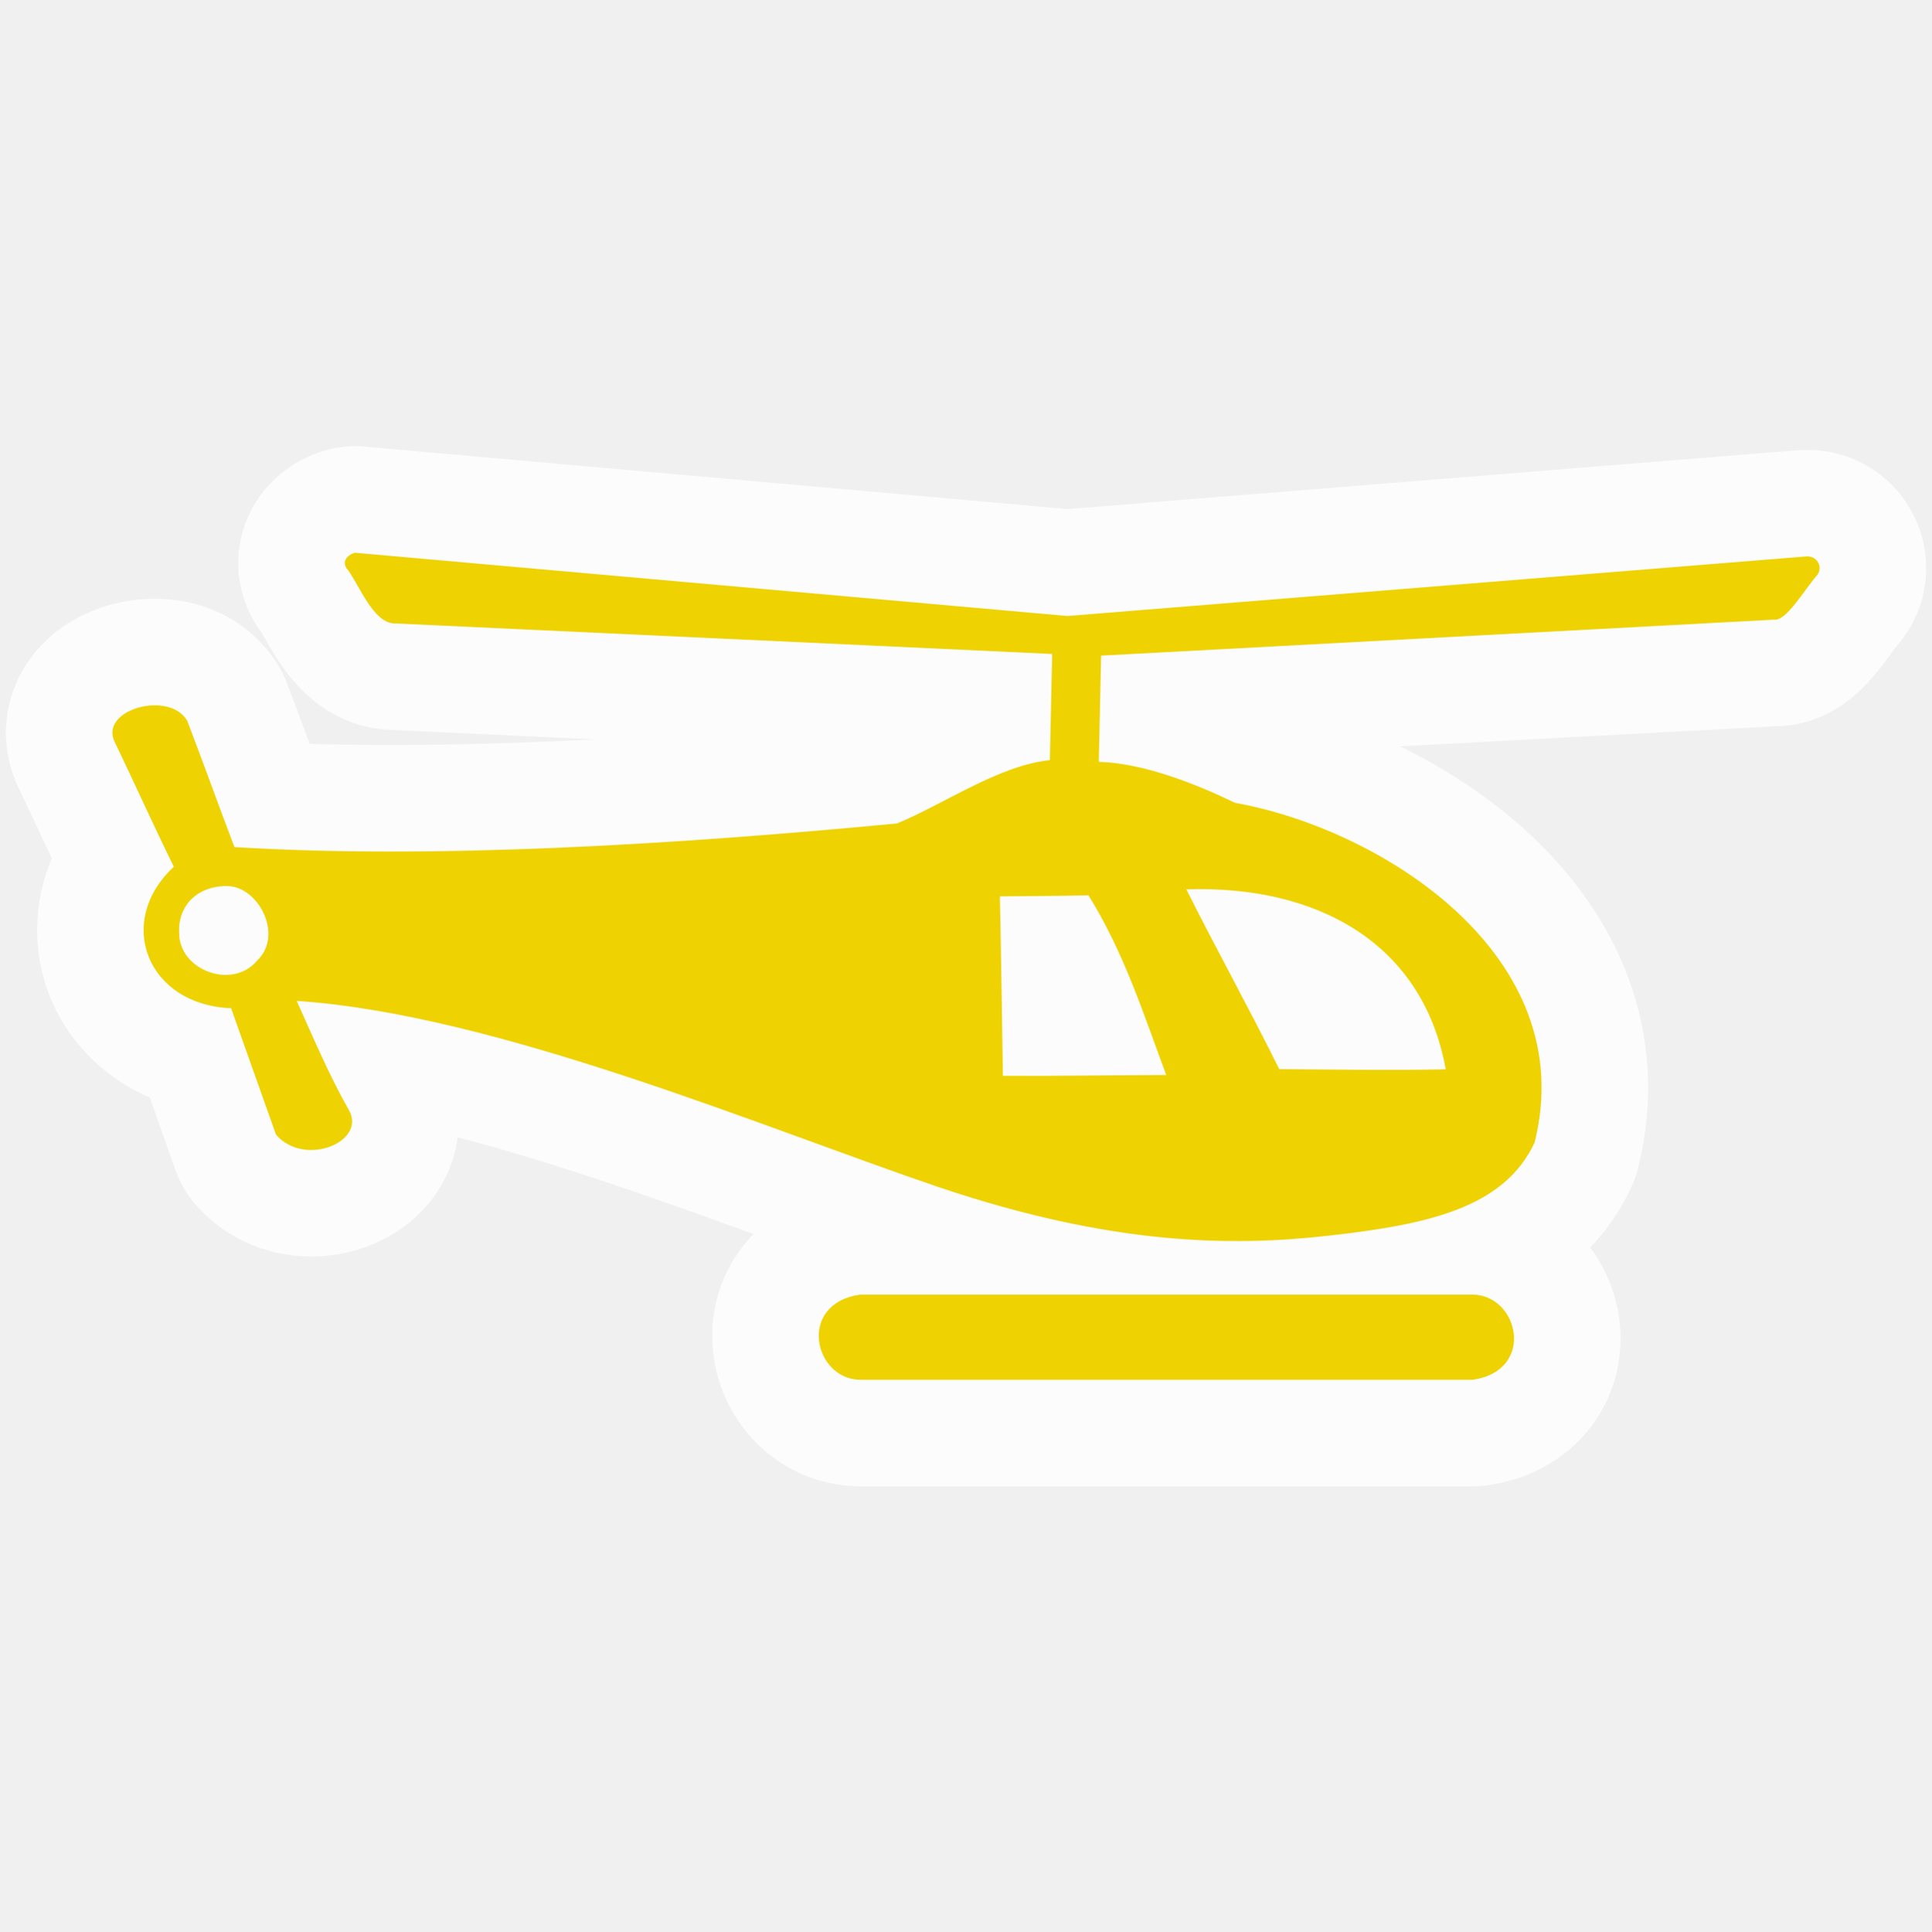
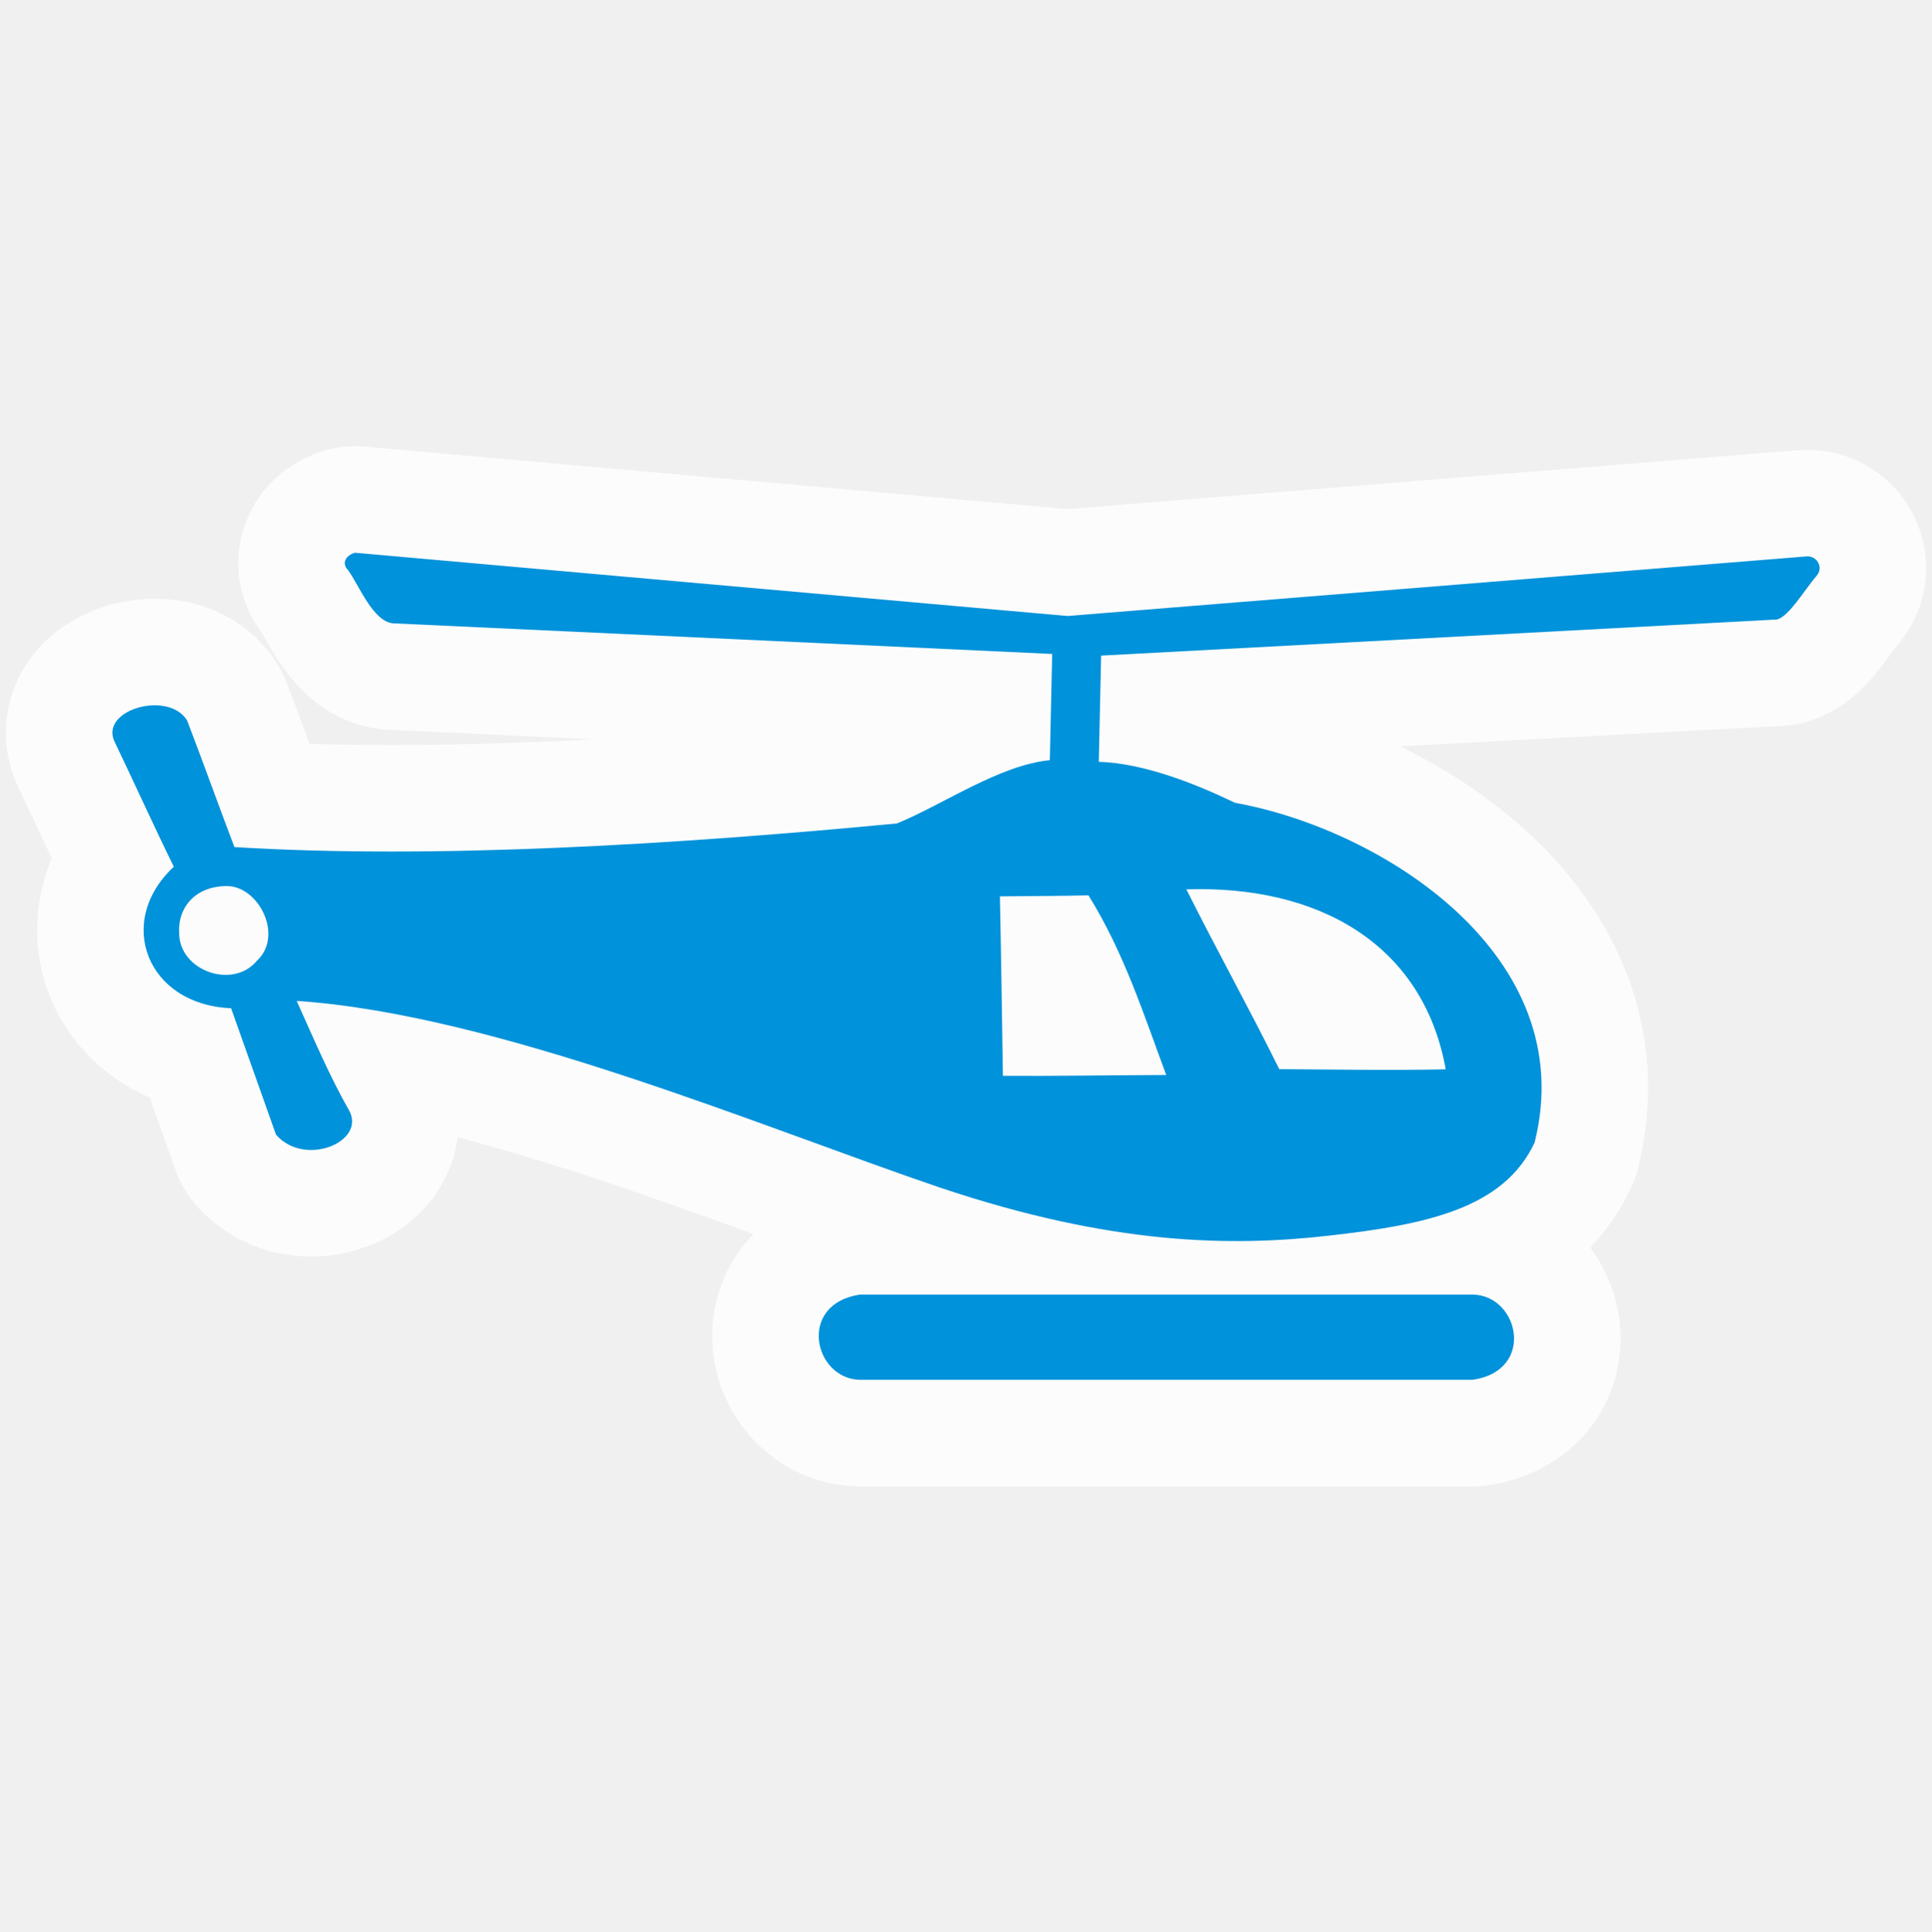
<svg xmlns="http://www.w3.org/2000/svg" version="1.0" width="580" height="580">
  <path white-space="normal" isolation="auto" mix-blend-mode="normal" d="m 118,187.2 198,9.2 -0.7,31.9 c -15.2,1.5 -32,13.3 -45.9,19 -66,6.3 -139,10.8 -199,7.1 -4.8,-12.6 -9.4,-25.5 -14.2,-38 -5.4,-9 -25.7,-3.5 -22,5.9 6,12.5 11.9,25.6 18,38 -17.8,16.6 -8,41.5 17.2,42.5 l 13.5,38 c 8.6,9.8 27,2.2 22,-7.2 -5.9,-10.3 -10.7,-21.7 -15.8,-33 60,4 140,38 193,56 52,17.5 88,17.8 117,14.5 29.4,-3.3 52.6,-8.2 61.8,-28 14,-56 -45.6,-94 -90,-102 -11,-5.3 -27,-11.9 -40.9,-12.3 l 0.7,-31.9 202,-10.8 c 3.7,0.6 9,-8.7 12.9,-13.2 2.1,-2.4 0.2,-6 -3,-5.8 l -222,17.9 -214,-19 c -2.8,0.8 -4.1,3.2 -2.05,5.25 3.35,4.65 7.45,15.35 13.45,15.95 z M 53.8,280 c -0.4,-7.2 4.6,-13.8 14.2,-13.9 9.6,-0.1 17.3,14.8 9.2,22.4 -7.4,8.9 -23.6,2.9 -23.4,-8.5 z m 330.4,41.1 c -9.1,-18.4 -18.9,-36 -27.9,-54 39,-1.3 71,15.9 77.9,54.05 -17.3,0.35 -33,0.05 -50,-0.05 z m -83,2 c -0.2,-13.3 -0.6,-40.5 -0.9,-53.9 8.7,-0.1 17.9,-0.1 26.6,-0.3 10.7,17.2 16.6,35.8 23.35,53.95 -15.75,0.05 -34.05,0.35 -49.05,0.25 z m -42.9,65.7 c -19,2.8 -13.9,25.4 0,25.6 l 184,0 c 19,-2.8 13.9,-25.4 0,-25.6 z" id="path4138" solid-color="#000000" opacity="0.8" color-interpolation-filters="linearRGB" filter-gaussianBlur-deviation="0" color="#000000" image-rendering="auto" color-rendering="auto" stroke-width="64" color-interpolation="sRGB" solid-opacity="1" fill="none" stroke-linejoin="round" filter-blend-mode="normal" stroke="#ffffff" shape-rendering="auto" />
-   <path id="path4290" d="m 118,187.2 198,9.2 -0.7,31.9 c -15.2,1.5 -32,13.3 -45.9,19 -66,6.3 -139,10.8 -199,7.1 -4.8,-12.6 -9.4,-25.5 -14.2,-38 -5.4,-9 -25.7,-3.5 -22,5.9 6,12.5 11.9,25.6 18,38 -17.8,16.6 -8,41.5 17.2,42.5 l 13.5,38 c 8.6,9.8 27,2.2 22,-7.2 -5.9,-10.3 -10.7,-21.7 -15.8,-33 60,4 140,38 193,56 52,17.5 88,17.8 117,14.5 29.4,-3.3 52.6,-8.2 61.8,-28 14,-56 -45.6,-94 -90,-102 -11,-5.3 -27,-11.9 -40.9,-12.3 l 0.7,-31.9 202,-10.8 c 3.7,0.6 9,-8.7 12.9,-13.2 2.1,-2.4 0.2,-6 -3,-5.8 l -222,17.9 -214,-19 c -2.8,0.8 -4.1,3.2 -2.05,5.25 3.35,4.65 7.45,15.35 13.45,15.95 z M 53.8,280 c -0.4,-7.2 4.6,-13.8 14.2,-13.9 9.6,-0.1 17.3,14.8 9.2,22.4 -7.4,8.9 -23.6,2.9 -23.4,-8.5 z m 330.4,41.1 c -9.1,-18.4 -18.9,-36 -27.9,-54 39,-1.3 71,15.9 77.9,54.05 -17.3,0.35 -33,0.05 -50,-0.05 z m -83,2 c -0.2,-13.3 -0.6,-40.5 -0.9,-53.9 8.7,-0.1 17.9,-0.1 26.6,-0.3 10.7,17.2 16.6,35.8 23.35,53.95 -15.75,0.05 -34.05,0.35 -49.05,0.25 z m -42.9,65.7 c -19,2.8 -13.9,25.4 0,25.6 l 184,0 c 19,-2.8 13.9,-25.4 0,-25.6 z" mix-blend-mode="normal" isolation="auto" white-space="normal" fill="#eed202" color-rendering="auto" solid-opacity="1" color-interpolation-filters="linearRGB" shape-rendering="auto" image-rendering="auto" color-interpolation="sRGB" color="#000000" solid-color="#000000" />
+   <path id="path4290" d="m 118,187.2 198,9.2 -0.7,31.9 c -15.2,1.5 -32,13.3 -45.9,19 -66,6.3 -139,10.8 -199,7.1 -4.8,-12.6 -9.4,-25.5 -14.2,-38 -5.4,-9 -25.7,-3.5 -22,5.9 6,12.5 11.9,25.6 18,38 -17.8,16.6 -8,41.5 17.2,42.5 l 13.5,38 c 8.6,9.8 27,2.2 22,-7.2 -5.9,-10.3 -10.7,-21.7 -15.8,-33 60,4 140,38 193,56 52,17.5 88,17.8 117,14.5 29.4,-3.3 52.6,-8.2 61.8,-28 14,-56 -45.6,-94 -90,-102 -11,-5.3 -27,-11.9 -40.9,-12.3 l 0.7,-31.9 202,-10.8 c 3.7,0.6 9,-8.7 12.9,-13.2 2.1,-2.4 0.2,-6 -3,-5.8 l -222,17.9 -214,-19 c -2.8,0.8 -4.1,3.2 -2.05,5.25 3.35,4.65 7.45,15.35 13.45,15.95 z M 53.8,280 c -0.4,-7.2 4.6,-13.8 14.2,-13.9 9.6,-0.1 17.3,14.8 9.2,22.4 -7.4,8.9 -23.6,2.9 -23.4,-8.5 z m 330.4,41.1 c -9.1,-18.4 -18.9,-36 -27.9,-54 39,-1.3 71,15.9 77.9,54.05 -17.3,0.35 -33,0.05 -50,-0.05 z m -83,2 c -0.2,-13.3 -0.6,-40.5 -0.9,-53.9 8.7,-0.1 17.9,-0.1 26.6,-0.3 10.7,17.2 16.6,35.8 23.35,53.95 -15.75,0.05 -34.05,0.35 -49.05,0.25 z m -42.9,65.7 c -19,2.8 -13.9,25.4 0,25.6 l 184,0 c 19,-2.8 13.9,-25.4 0,-25.6 z" mix-blend-mode="normal" isolation="auto" white-space="normal" fill="#0092da" color-rendering="auto" solid-opacity="1" color-interpolation-filters="linearRGB" shape-rendering="auto" image-rendering="auto" color-interpolation="sRGB" color="#000000" solid-color="#000000" />
</svg>
